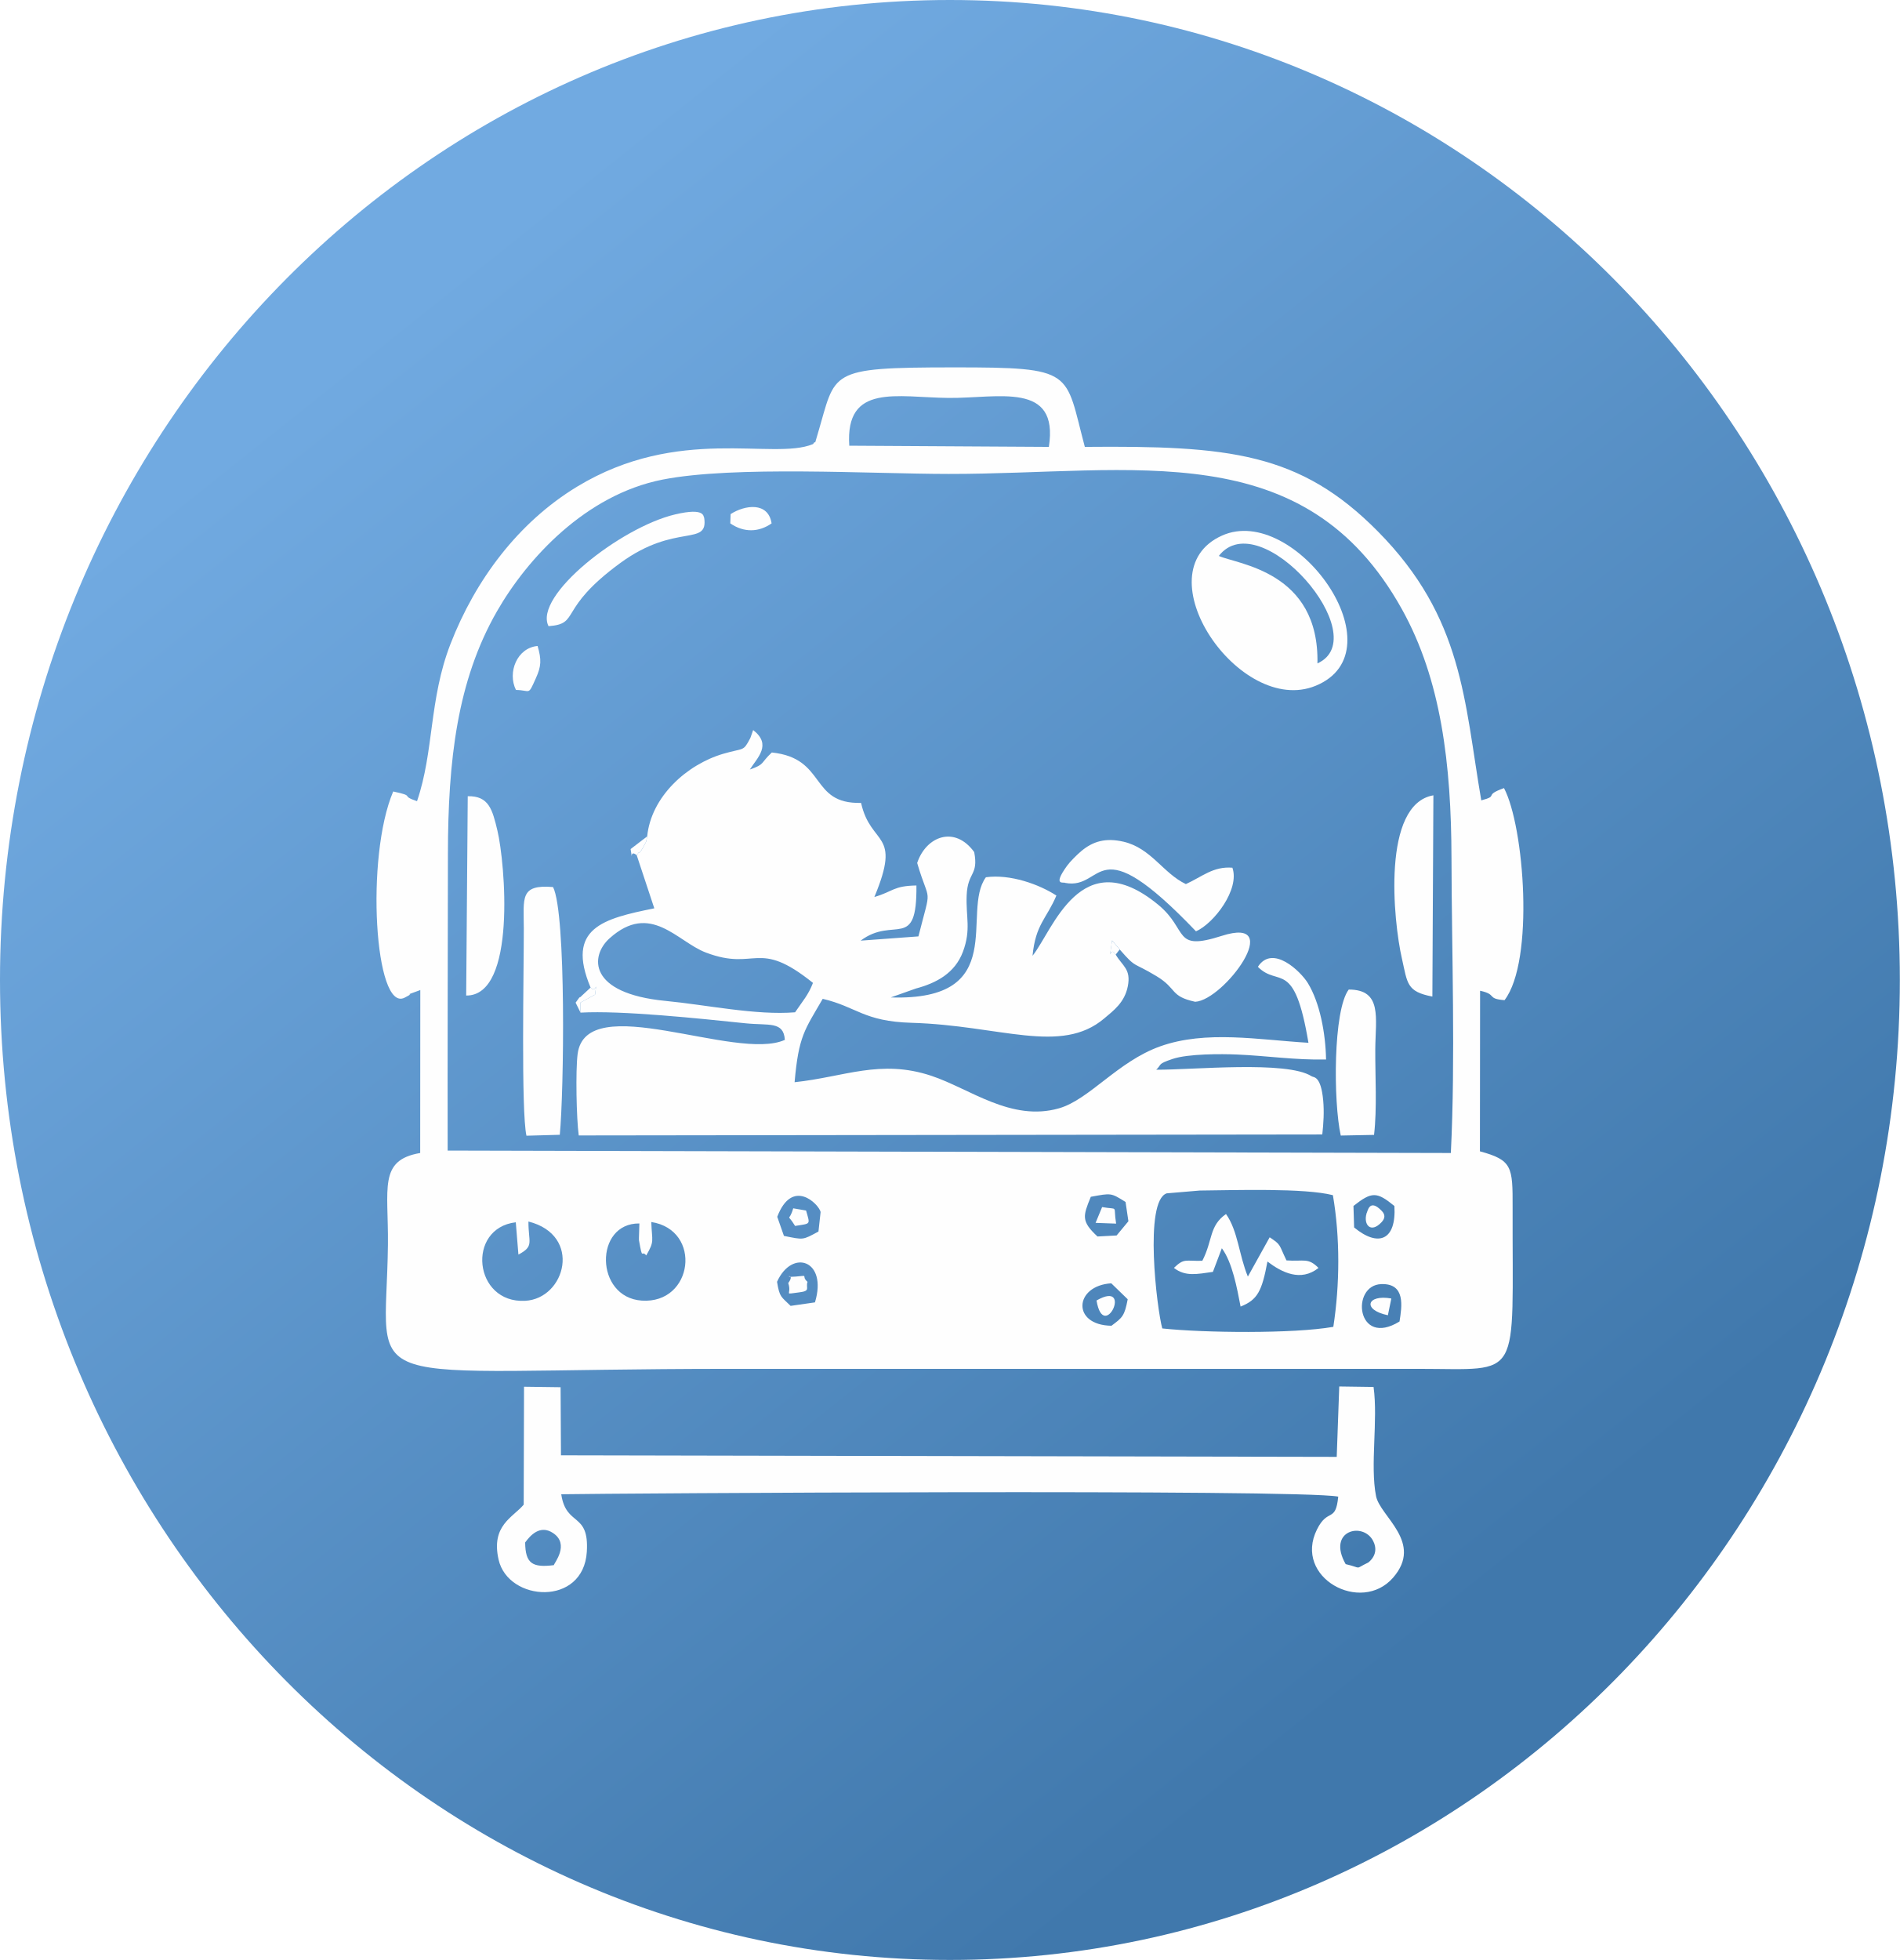
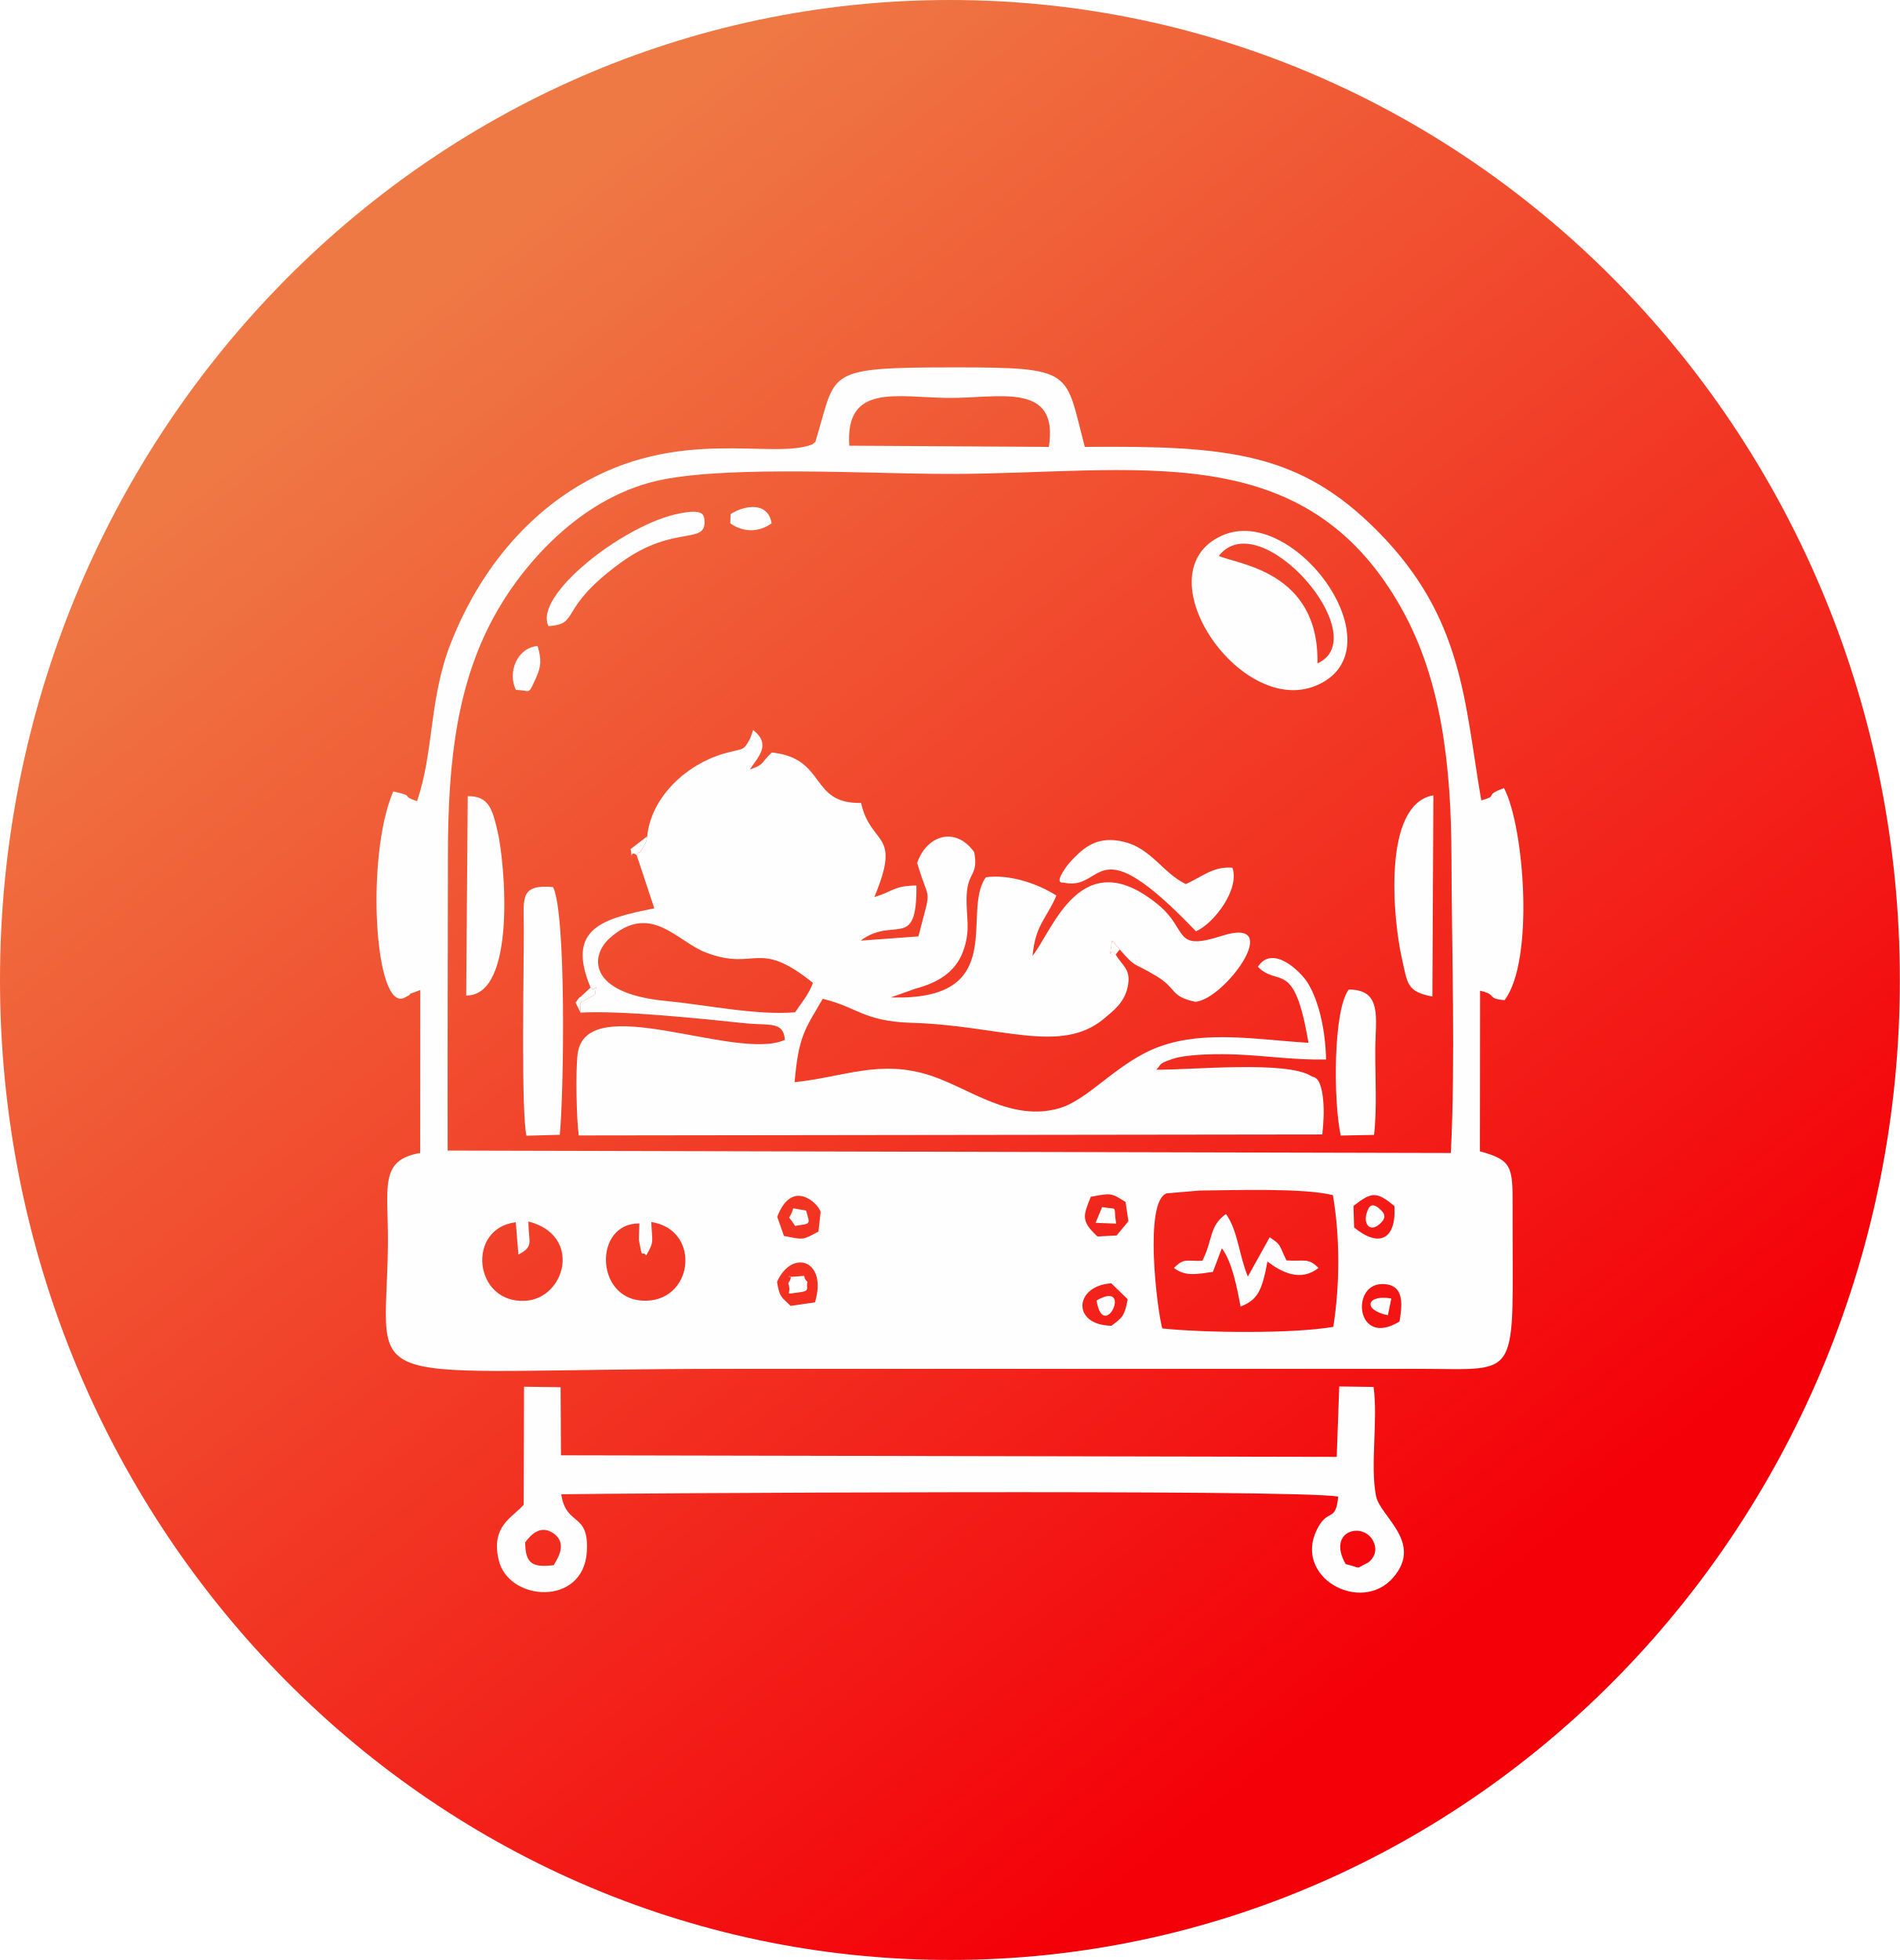
<svg xmlns="http://www.w3.org/2000/svg" xml:space="preserve" width="59.865" height="61.747" fill-rule="evenodd" clip-rule="evenodd" image-rendering="optimizeQuality" shape-rendering="geometricPrecision" text-rendering="geometricPrecision" viewBox="0 0 352.76 363.85">
  <defs>
    <linearGradient id="a" x1="79.87" x2="274.44" y1="53.25" y2="297.03" gradientUnits="userSpaceOnUse">
-       <stop offset="0" stop-color="#71aae1" />
-       <stop offset="1" stop-color="#4078ac" />
+       <stop offset="0" stop-color="#EF7945" />
+       <stop offset="1" stop-color="#F40009" />
    </linearGradient>
  </defs>
  <ellipse cx="176.38" cy="181.92" fill="url(#a)" rx="176.38" ry="181.92" />
  <g fill="#fefefe">
    <path d="M259.86 245.32c-7.99 4.92-9.13-6.75-3.39-6.94 4.57-.16 3.82 4.19 3.39 6.94m-53.52-7.09 3.05 2.96c-.59 3.11-.97 3.4-3.02 4.92-7.43-.11-6.92-7.44-.03-7.88m41.24 8.08c-7.43 1.31-24.1 1.12-31.77.3-1-3.59-3.43-23.65.82-25.08l6.13-.52c6.52-.06 19.45-.5 24.73.86 1.35 7.86 1.29 16.6.08 24.44zm-103.3-8.36c2.79-6.2 9.43-4.02 7.04 3.82l-4.52.65c-1.75-1.73-2.05-1.55-2.52-4.47m-25.56-10.84c0 .46-.11 2.95-.08 3.11.71 4.01.44 1.69 1.35 2.84 1.59-2.73 1.06-2.57.94-6.21 9.52 1.48 7.82 15.25-1.78 14.59-8.73-.6-8.83-14.42-.43-14.32zm-22.95-.21.49 6c2.99-1.59 1.84-2.22 1.86-6.14 10.06 2.54 6.89 14.33-.62 14.72-9.57.5-10.95-13.48-1.73-14.58m155.54-3.03c3.4-2.68 4.32-2.68 7.6.01.38 6.4-2.99 7.69-7.48 3.98l-.12-3.98zm-48.77-1.7c3.82-.69 3.68-.77 6.45.96l.53 3.58-2.19 2.64-3.55.19c-3.08-2.86-2.69-3.81-1.24-7.37m-58.23 3.73c2.79-7.32 7.71-2.4 8.06-.91l-.4 3.63c-3.01 1.62-2.7 1.55-6.41.81l-1.24-3.54zm-61.19-12.31c-.03-18.37.03-36.75.05-55.11.02-17.28 1.7-32.08 9.1-44.99 5.59-9.75 16.43-21.64 30.76-24.46 13.3-2.61 38.59-1.06 53.09-1.05 34.55.04 66.06-7.47 84.19 25.12 7.28 13.08 9.16 28.74 9.2 46.24.04 17.51.75 37.15-.12 54.7zm74.57-130.85c-.77-11.65 8.86-8.96 18.43-8.87 9.22.09 20.54-3.14 18.63 9.09zm-6.79-.28c-7.37 3.04-24.89-3.56-43.74 7.88-10.9 6.61-18.88 17.26-23.52 29.22-3.99 10.28-3.05 19.98-6.21 29.17-3.3-1.1-.11-.89-4.42-1.8-5.2 12.18-3.43 41.07 2.11 38.28 2.71-1.36-1.3.13 2.92-1.42l-.02 30.25c-7.79 1.33-5.88 6.54-5.99 17-.31 28.36-8.08 23.07 63.51 23.07h127.85c19.47 0 17.38 2.68 17.47-29.98.02-7.54-.06-8.77-6.07-10.4l.03-29.81c3.25.7 1.11 1.47 4.54 1.75 5.59-7.32 3.66-32.27-.1-39.37-3.98 1.43-.78 1.38-4.22 2.28-3.18-18.52-3.35-33.9-19.19-49.92-14.51-14.68-27.71-15.94-54.42-15.7-3.76-14.09-1.65-14.77-24.4-14.76-23.67.01-21.73.74-25.23 12.46-.84 2.82-.1.61-.86 1.81z" />
    <path d="M147.63 187.92c-7.23.6-16.57-1.4-24.02-2.11-14.52-1.39-14.06-8.38-10.41-11.64 7.61-6.81 12.53.64 17.87 2.66 9.41 3.57 9.5-2.71 19.88 5.63-.85 2.24-1.92 3.38-3.32 5.46m-27.46-32.65c-.32 1.35.06.49-.67 1.88-.26.49-.73 1.27-.81 1.1-.06-.14-.32.35-.46.53l3.26 9.84c-9.5 1.92-16.47 3.65-11.83 14.71 1.08 1.28 1.2-1.9.83 1.31l-2.73 1.49.03 1.85c7.64-.43 22.16 1.1 30.62 1.98 4.36.45 7.09-.43 7.32 3.08-9.07 4.1-36.93-9.49-38.48 2.64-.39 3.04-.22 12 .21 15.1l138.06-.18c.23-2.08.36-4.19.17-6.3-.43-4.74-1.82-4.24-2.16-4.51-4.6-2.94-22.06-1.17-28.84-1.21 1.1-1.06.17-1.03 3.03-2 2.88-.97 9.03-.95 12-.82 5.59.24 10.8 1.05 16.5.92-.09-4.92-1.16-10.55-3.38-14.18-1.3-2.13-6.54-7.27-9.28-3.02 3.87 3.9 6.75-1.67 9.39 14.1-9.18-.54-19.03-2.38-27.55.67-7.86 2.81-13.13 9.87-18.75 11.49-8.89 2.55-16.56-3.65-23.72-6.03-9.47-3.15-16.16.22-25.39 1.19.75-8.63 1.88-9.7 5.22-15.48 6.35 1.49 7.58 4.19 16.47 4.45 16.46.47 27.75 6 35.79-.8 1.77-1.49 3.8-2.98 4.39-5.98.63-3.21-.99-3.74-2.25-5.88-1.11-1.99-1.33 2.53-.67-2.63l1.42 1.68c3.14 3.61 2.33 2.23 6.84 4.96 3.89 2.35 2.43 3.72 7.18 4.75 5.39-.33 16.92-16.08 4.93-12.24-9.18 2.94-6.09-1.07-11.81-5.78-14.37-11.83-19.58 4.84-23.33 9.48.56-5.85 2.6-6.86 4.43-11.18-3.2-2.09-8.59-4.02-13.09-3.4-4.71 6.44 4.56 23.01-17.66 22.31l4.65-1.65c3.79-1.01 7.25-2.83 8.75-6.84 1.54-4.13.52-6.42.69-10.47.19-4.42 2.23-3.6 1.4-8.02-3.6-4.98-8.93-2.96-10.59 2.02 2.35 8.02 2.73 3.78.23 13.63l-10.73.79c6.22-4.67 10.49 2.08 10.36-10.24-4.31.07-4.24 1.09-7.81 2.14 5.15-12.31-.63-9.31-2.47-17.47-9.63.24-6.33-8.3-16.57-9.36-2.2 2.05-1.22 2.17-4.08 3.16 1.4-2.21 4.13-4.6.62-7.32-.07.14-.13.36-.16.44l-.37 1.04c-1.37 2.6-1.1 1.77-5.03 2.92-6.83 2.01-13.39 8-14.12 15.32zm133.91 134.78c-2.77 1.33-.96 1.07-4.22.31-3.56-6.27 3.29-7.94 5.12-4.27 1.24 2.47-.89 3.92-.9 3.96m-151.23.5c-4 .5-5.3-.29-5.34-4.21.96-1.32 2.77-3.35 5.18-1.75 3.16 2.1.17 5.61.15 5.96zm-5.61-11.23c-1.98 2.37-6.12 3.84-4.66 10.22 1.79 7.81 15.75 8.74 16.38-1.47.46-7.46-3.83-4.57-4.75-10.68 9.06-.16 137-.99 144.27.44-.48 4.95-1.92 2.01-3.95 6.1-4.43 8.93 8.19 15.79 14.14 8.94 5.69-6.55-2.42-11.34-3.17-15.14-1.13-5.73.4-14.09-.46-20.26l-6.37-.09-.47 13.07-144.04-.29-.07-12.64-6.79-.09-.06 21.9zm147.38-156.17c.36-17.14-14.88-18.38-18.31-19.95 7.63-9.84 29.22 15.04 18.31 19.95m-17.71-23.73c-15.04 6.74 3.24 33.68 17.37 27.89 15.89-6.51-3.87-33.94-17.37-27.89m-124.23 65.25c-6.21-.53-5.43 2.08-5.42 7.64.01 8.13-.52 33.95.49 38.52l6.19-.17c.77-7.86 1.22-41.13-1.25-45.99zm163.28 20.34.19-37.37c-9.6 1.65-7.46 23.27-5.84 30.33 1.04 4.58.84 6.11 5.65 7.03zm-179.39-.2c9.39.07 7.21-24.67 5.79-30.62-.93-3.9-1.59-6.47-5.51-6.38l-.29 37z" />
    <path d="M197.78 163.9c7.42 1.4 5.27-10.9 24.29 8.99 3.34-1.48 8.17-7.8 6.76-11.81-3.57-.29-5.61 1.67-8.64 3.04-4.25-2.02-6.43-6.67-11.59-7.87-3.29-.76-5.66-.09-7.87 1.78-.77.65-2.04 1.91-2.61 2.7-2.82 3.92-.5 2.91-.35 3.18zm52.65 19.8c-2.91 3.85-2.87 20.85-1.48 27.1l6.18-.12c.58-4.91.2-10.87.23-15.92.04-5.74 1.36-11.08-4.94-11.06zm-148.58-67.46c6.03-.44 1.53-3.11 13.36-11.75 10.27-7.5 16.36-2.92 15.54-8.39-.21-.13.33-1.96-5.41-.6-10.13 2.4-26.32 15.12-23.49 20.74m121.38 117.81c-3.18.09-3.33-.53-5.26 1.32 2.14 1.67 4.34 1.14 7.24.74l1.66-4.39c1.96 2.65 2.82 7.4 3.48 10.83 3.15-1.25 3.96-2.86 4.99-8.36 2.64 2.01 6.16 3.82 9.48 1.19-1.95-1.97-2.68-1.17-5.95-1.4-1.47-3.05-.94-2.84-3.12-4.29l-4.05 7.29c-1.65-3.98-1.84-8.51-4.06-11.61-3.17 2.22-2.42 4.87-4.4 8.69zM95.8 128.08c2.77.04 2.19 1.18 3.7-2.18 1-2.2 1.07-3.42.32-5.98-3.81.33-5.64 4.9-4.02 8.16m39.86-32.65-.06 1.73c2.53 1.75 5.32 1.65 7.67 0-.64-4.07-4.99-3.41-7.6-1.73zm118.08 129.83c-.61 2.05.76 3.8 2.79 1.62.65-.7.72-1.37.04-2.08-2.4-2.52-2.65.31-2.84.45zm-106 11.72c-2.79.27.14-.86-1.38 1.21.75 2.23-1.07 2.09 1.98 1.73 2.3-.27 1.2-.81 1.6-1.96-1.35-1.2.51-1.23-2.2-.98m55.86 4.44c1.35 8.03 6.94-3.97 0 0m54.74-.37c-4.53-.81-5.49 2.1-.64 3.11zm-54.92-14.04 3.82.14c-.59-3.59.59-2.5-2.6-3.07l-1.22 2.94zm-56.14-2.69c-.82 2.84-1.27.59.35 3.26 2.98-.49 2.8-.15 2.04-2.86l-2.39-.41zm-39.49-36.34-.03-1.85 2.73-1.49c.37-3.2.25-.03-.83-1.31l-1.5 1.39c-1.24 1.25.3-.75-1.28 1.41zm10.44-29.21c.15-.18.4-.67.46-.53.08.17.55-.62.81-1.1.73-1.39.36-.53.67-1.88l-3.08 2.36c.56 3.19-.43-.22 1.14 1.15m88.92 18.45.75-.96-1.42-1.68c-.67 5.16-.45.64.67 2.63z" />
  </g>
</svg>
